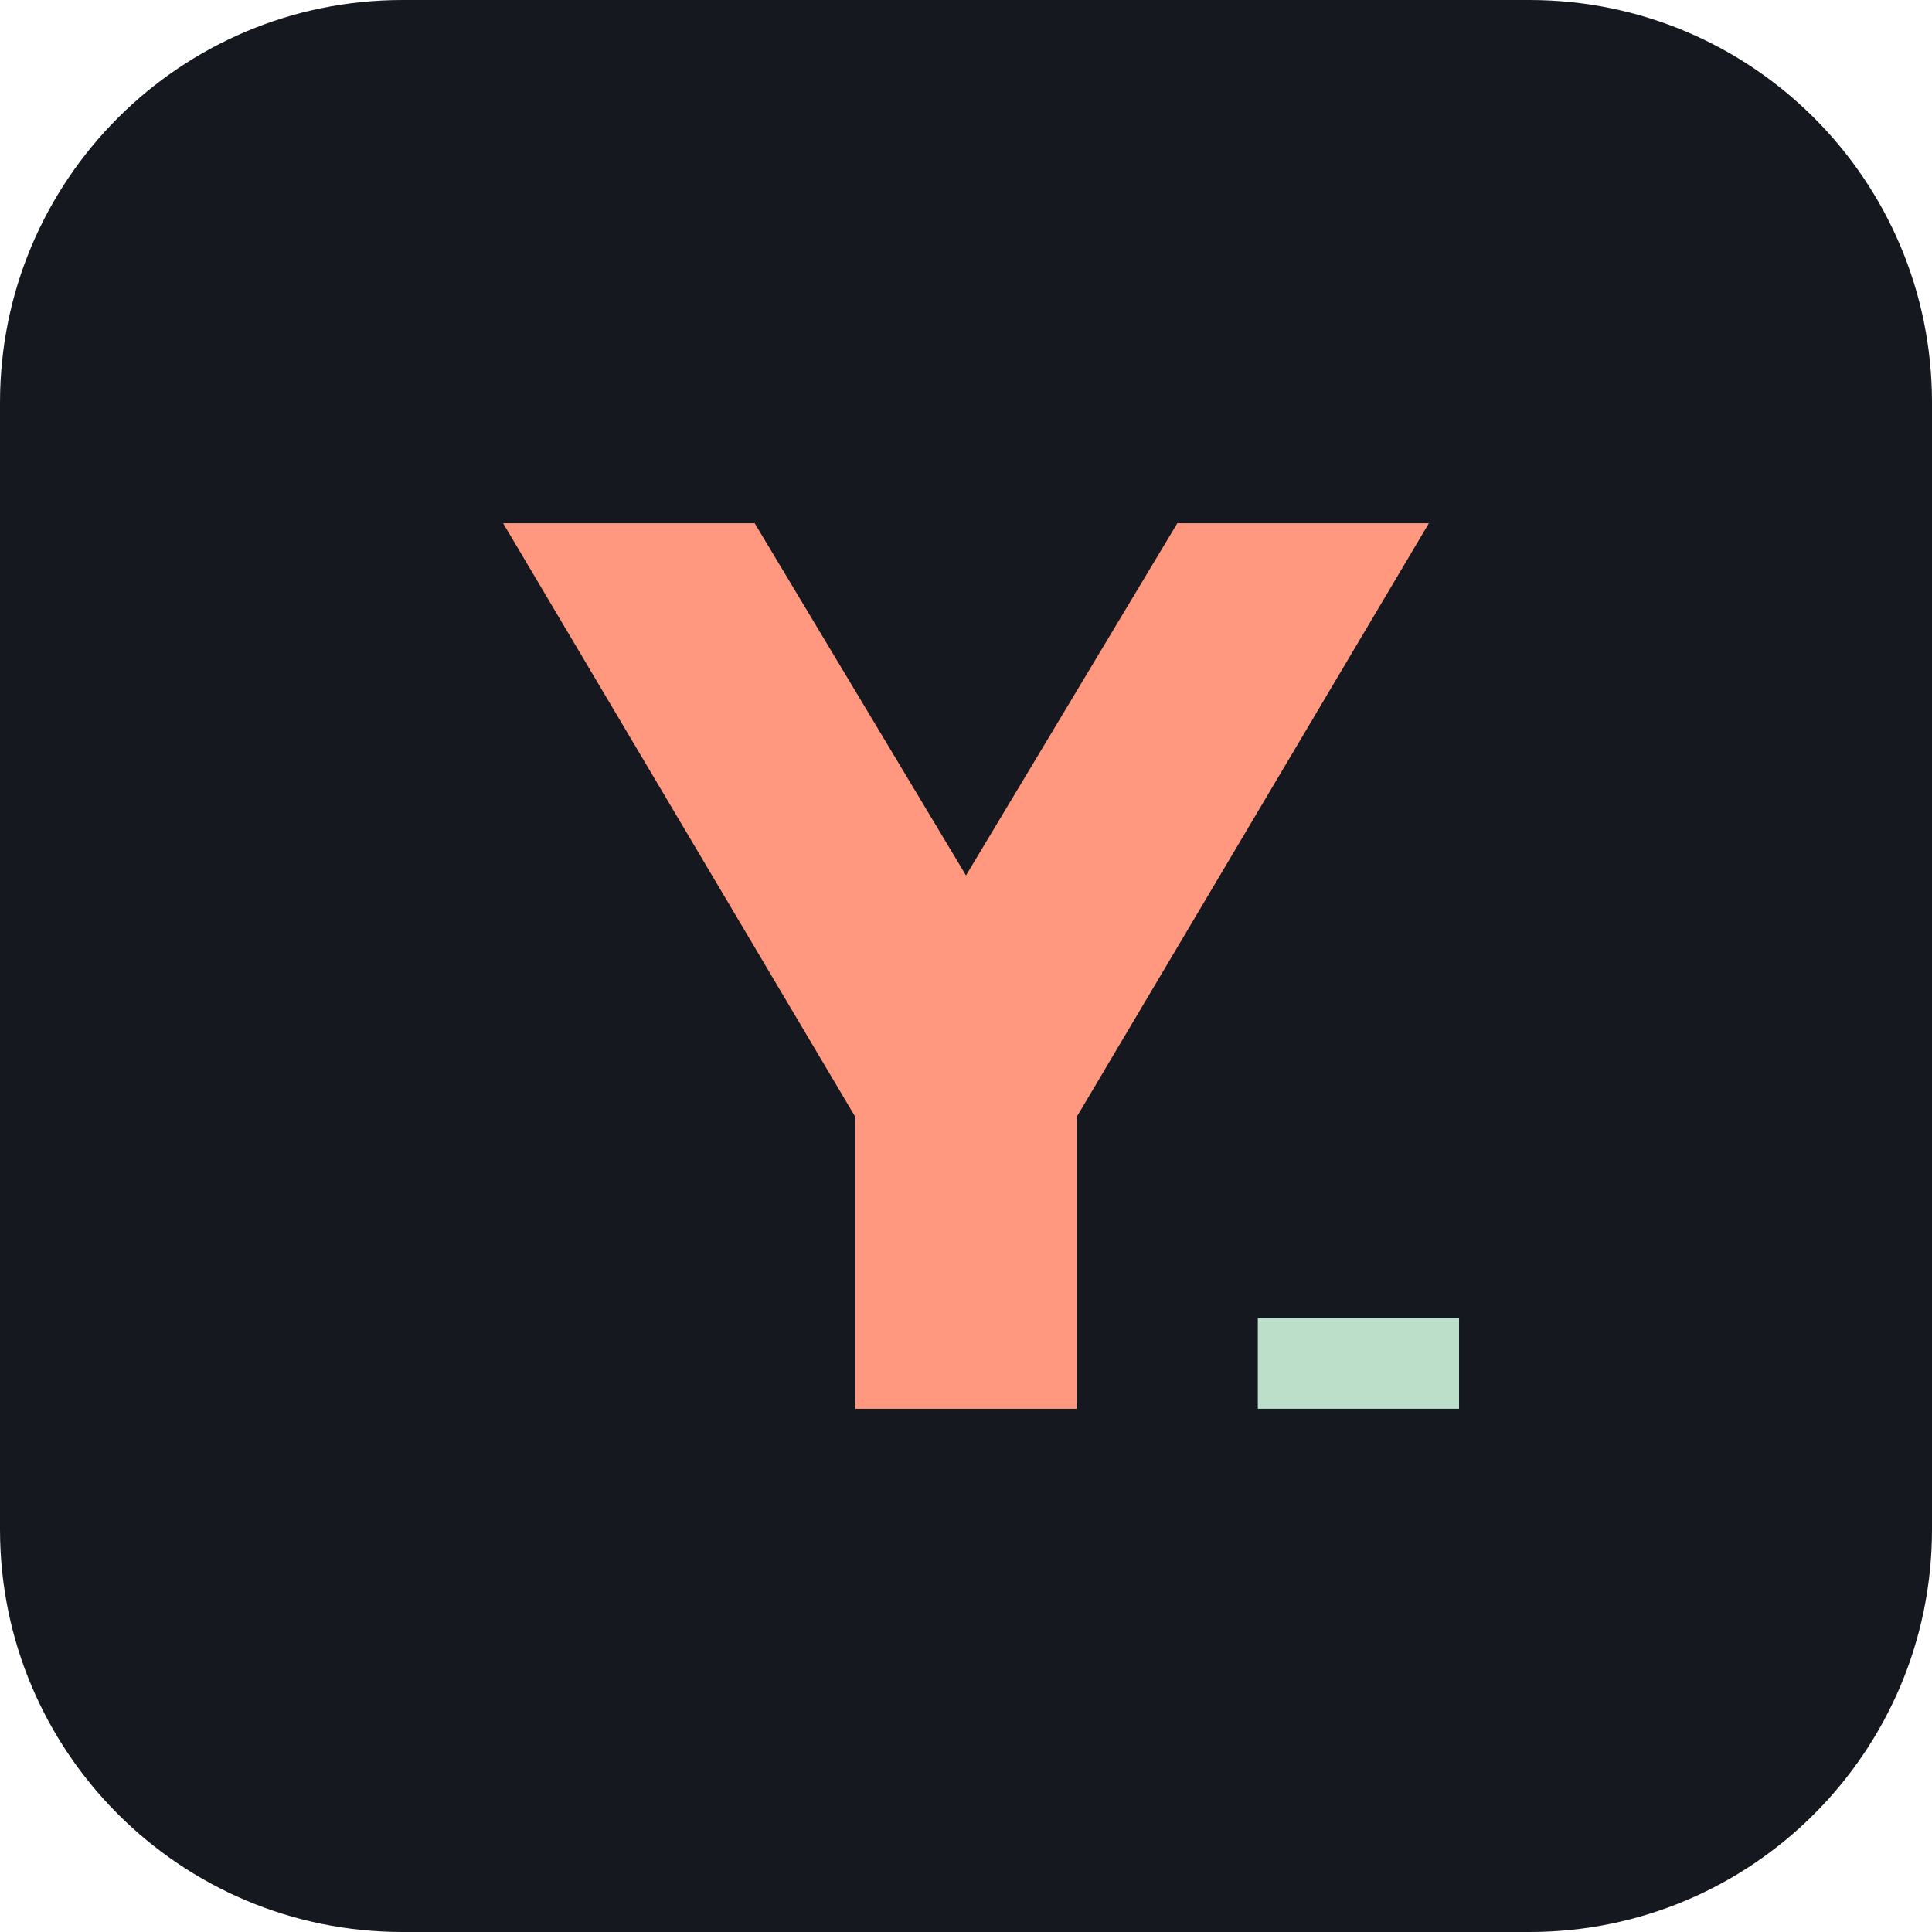
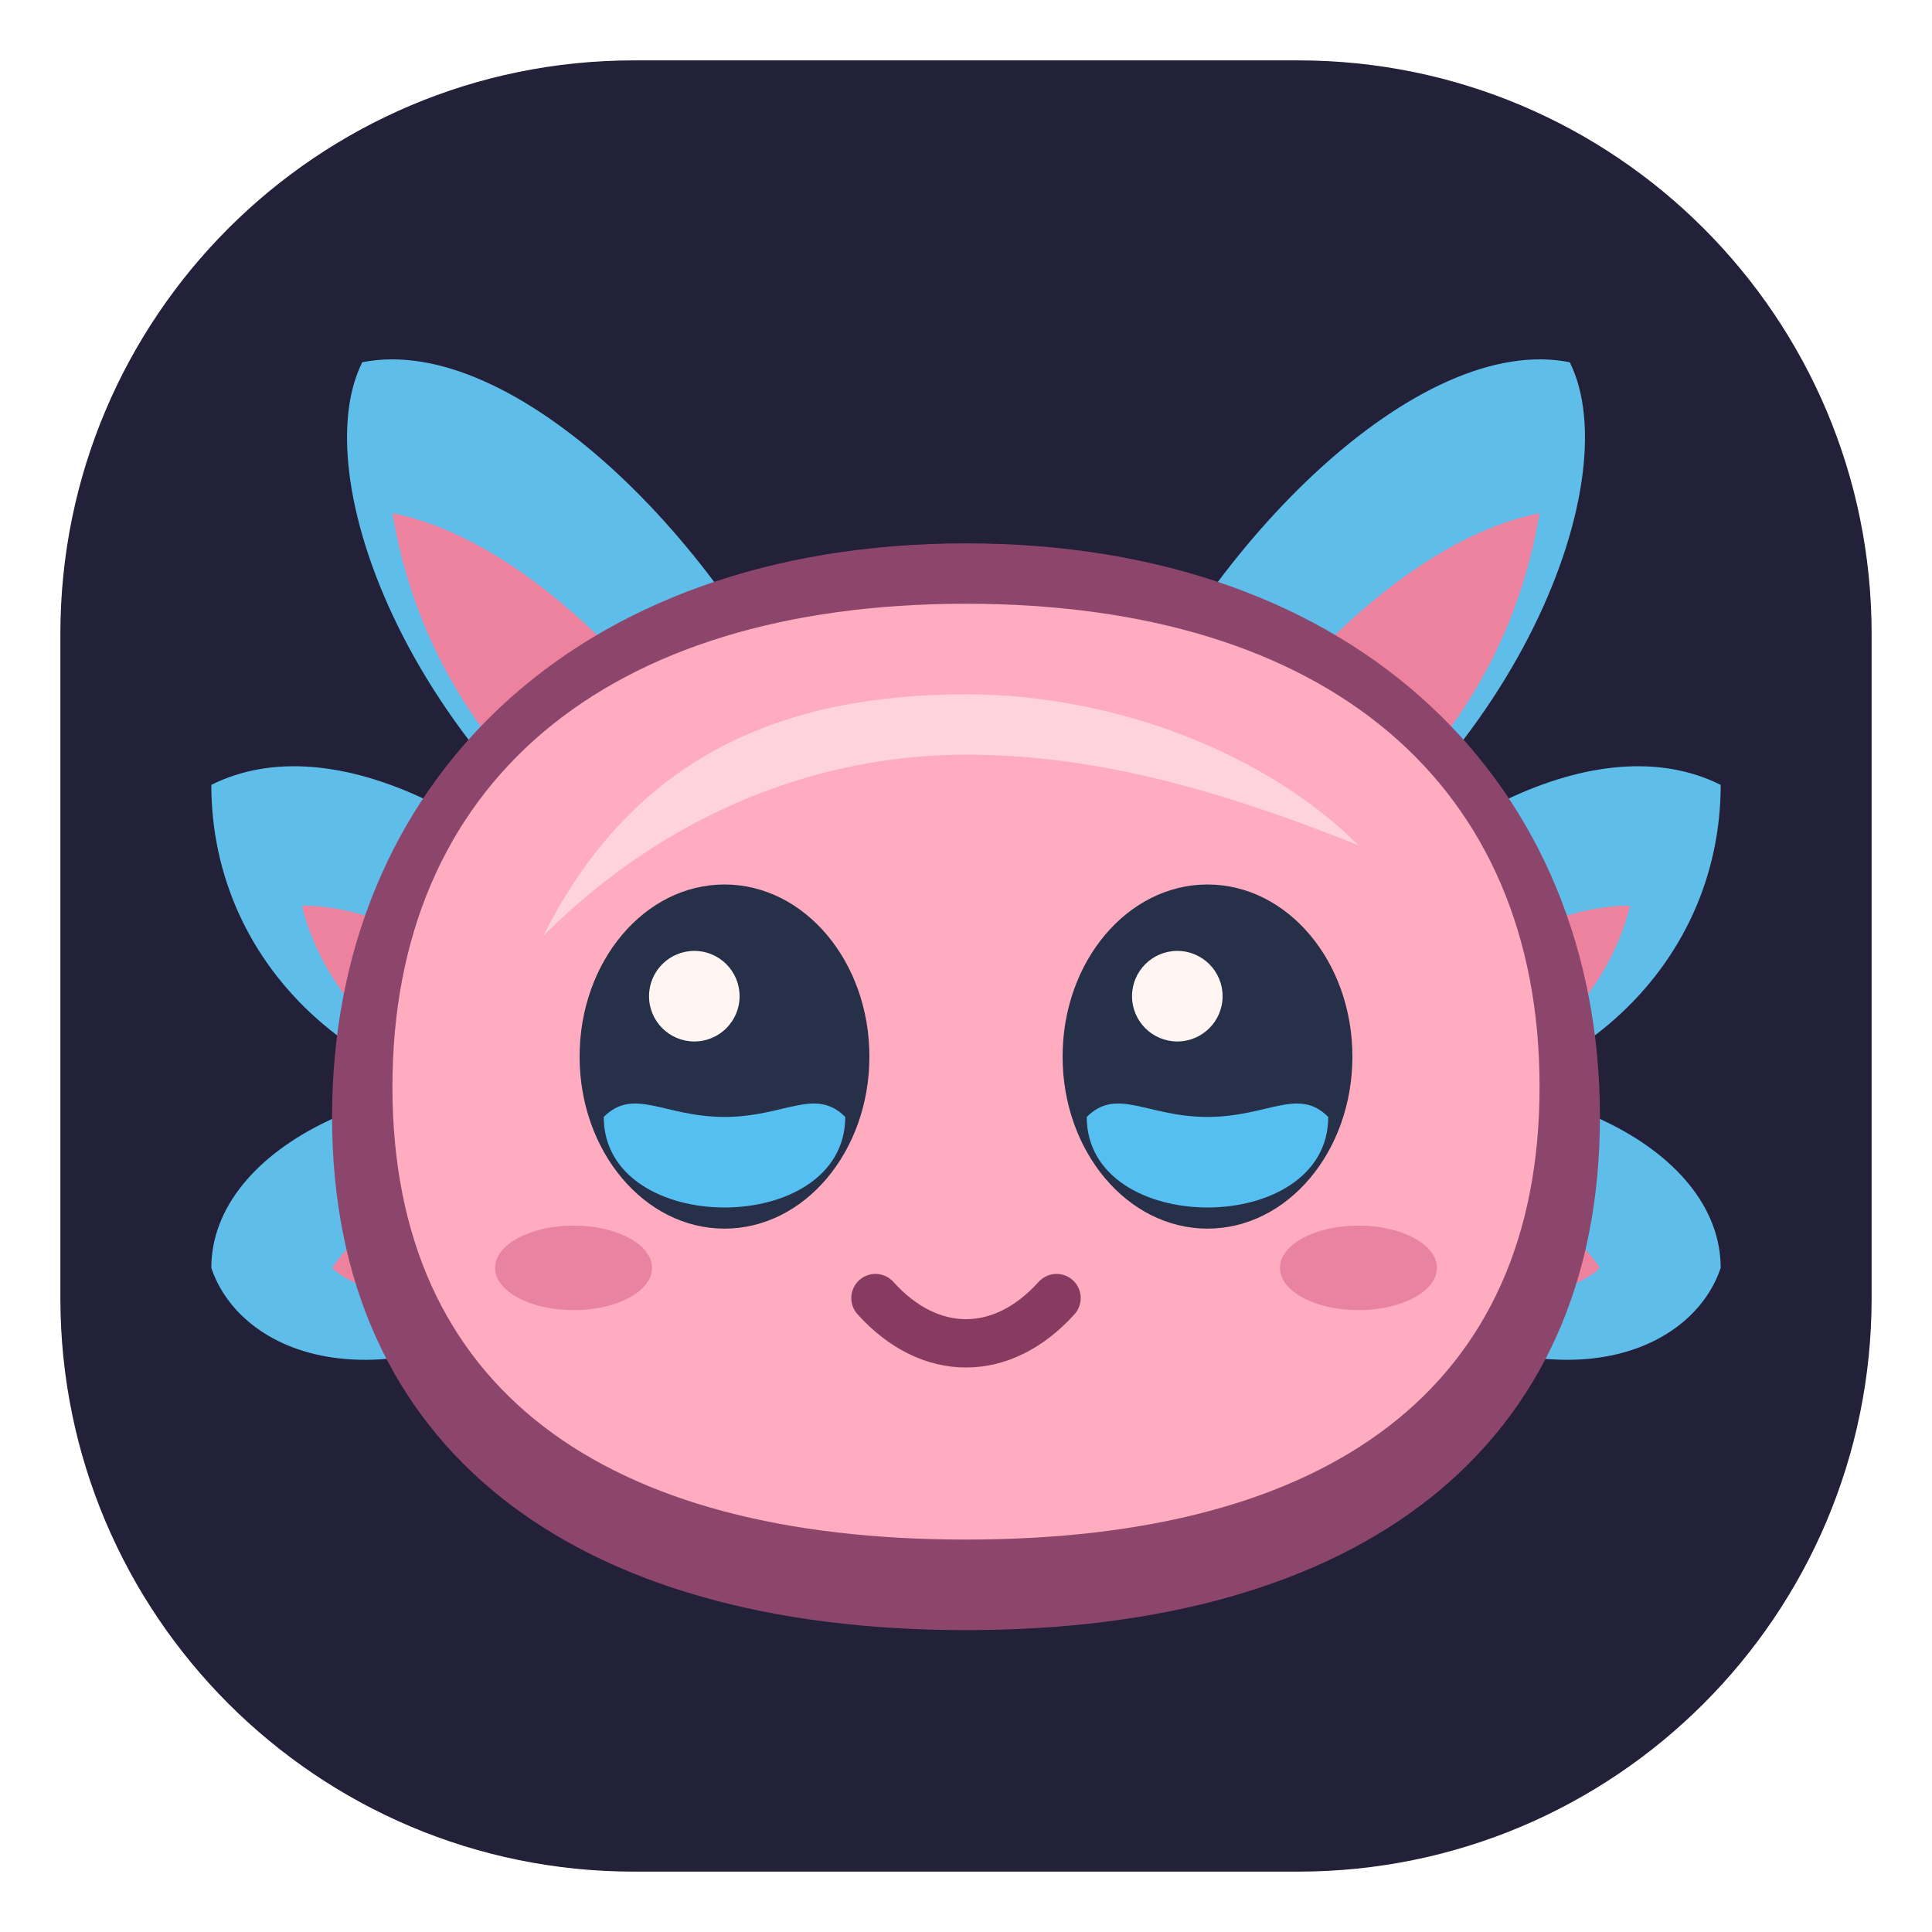
- <svg xmlns="http://www.w3.org/2000/svg" viewBox="0 0 192 192">
-   <rect width="192" height="192" rx="40" fill="#15191f" />
-   <path d="M50 52h25l21 35 21-35h25l-35 59v29H85v-29z" fill="#ff987f" />
-   <path d="M125 131h20v9h-20z" fill="#bbdfc9" />
+ <svg xmlns="http://www.w3.org/2000/svg" viewBox="0 0 64 64">
+   <rect x="2" y="2" width="60" height="60" rx="19" fill="#232039" />
+   <path fill="#5fbde9" d="M23 31C14 26 10 16 12 12c5-1 12 6 15 13m-7 12C12 37 7 32 7 26c4-2 10 1 15 7m-2 9c-7 5-12 3-13 0 0-4 6-7 13-6m21-5c9-5 13-15 11-19-5-1-12 6-15 13m7 12c8 0 13-5 13-11-4-2-10 1-15 7m2 9c7 5 12 3 13 0 0-4-6-7-13-6" />
+   <path fill="#ed829f" d="M25 31c-7-3-11-8-12-14 5 1 10 7 12 11m-4 10c-6-1-10-4-11-8 4 0 8 4 11 5m0 7c-5 2-9 1-10 0 2-3 7-3 10-3m18-8c7-3 11-8 12-14-5 1-10 7-12 11m4 10c6-1 10-4 11-8-4 0-8 4-11 5m0 7c5 2 9 1 10 0-2-3-7-3-10-3" />
+   <path fill="#8d466b" d="M53 37c0 11-8 17-21 17S11 48 11 37c0-11 8-19 21-19s21 8 21 19Z" />
+   <path fill="#ffabc0" d="M51 36c0 10-7 15-19 15s-19-5-19-15c0-10 7-16 19-16s19 6 19 16Z" />
+   <path fill="#ffd3db" d="M18 31c3-6 8-8 14-8 5 0 10 2 13 5-5-2-9-3-13-3-5 0-10 2-14 6Z" />
+   <ellipse cx="24" cy="35" rx="4.8" ry="5.7" fill="#263049" />
+   <ellipse cx="40" cy="35" rx="4.8" ry="5.7" fill="#263049" />
+   <path fill="#55bff1" d="M20 37c0 2 2 3 4 3s4-1 4-3c-1-1-2 0-4 0s-3-1-4 0Zm16 0c0 2 2 3 4 3s4-1 4-3c-1-1-2 0-4 0s-3-1-4 0Z" />
+   <circle cx="23" cy="33" r="1.5" fill="#fff6f4" />
+   <circle cx="39" cy="33" r="1.5" fill="#fff6f4" />
+   <ellipse cx="19" cy="42" rx="2.6" ry="1.4" fill="#e983a2" />
+   <ellipse cx="45" cy="42" rx="2.6" ry="1.4" fill="#e983a2" />
+   <path d="M29 43c1.8 2 4.2 2 6 0" fill="none" stroke="#873b60" stroke-width="1.6" stroke-linecap="round" />
</svg>
